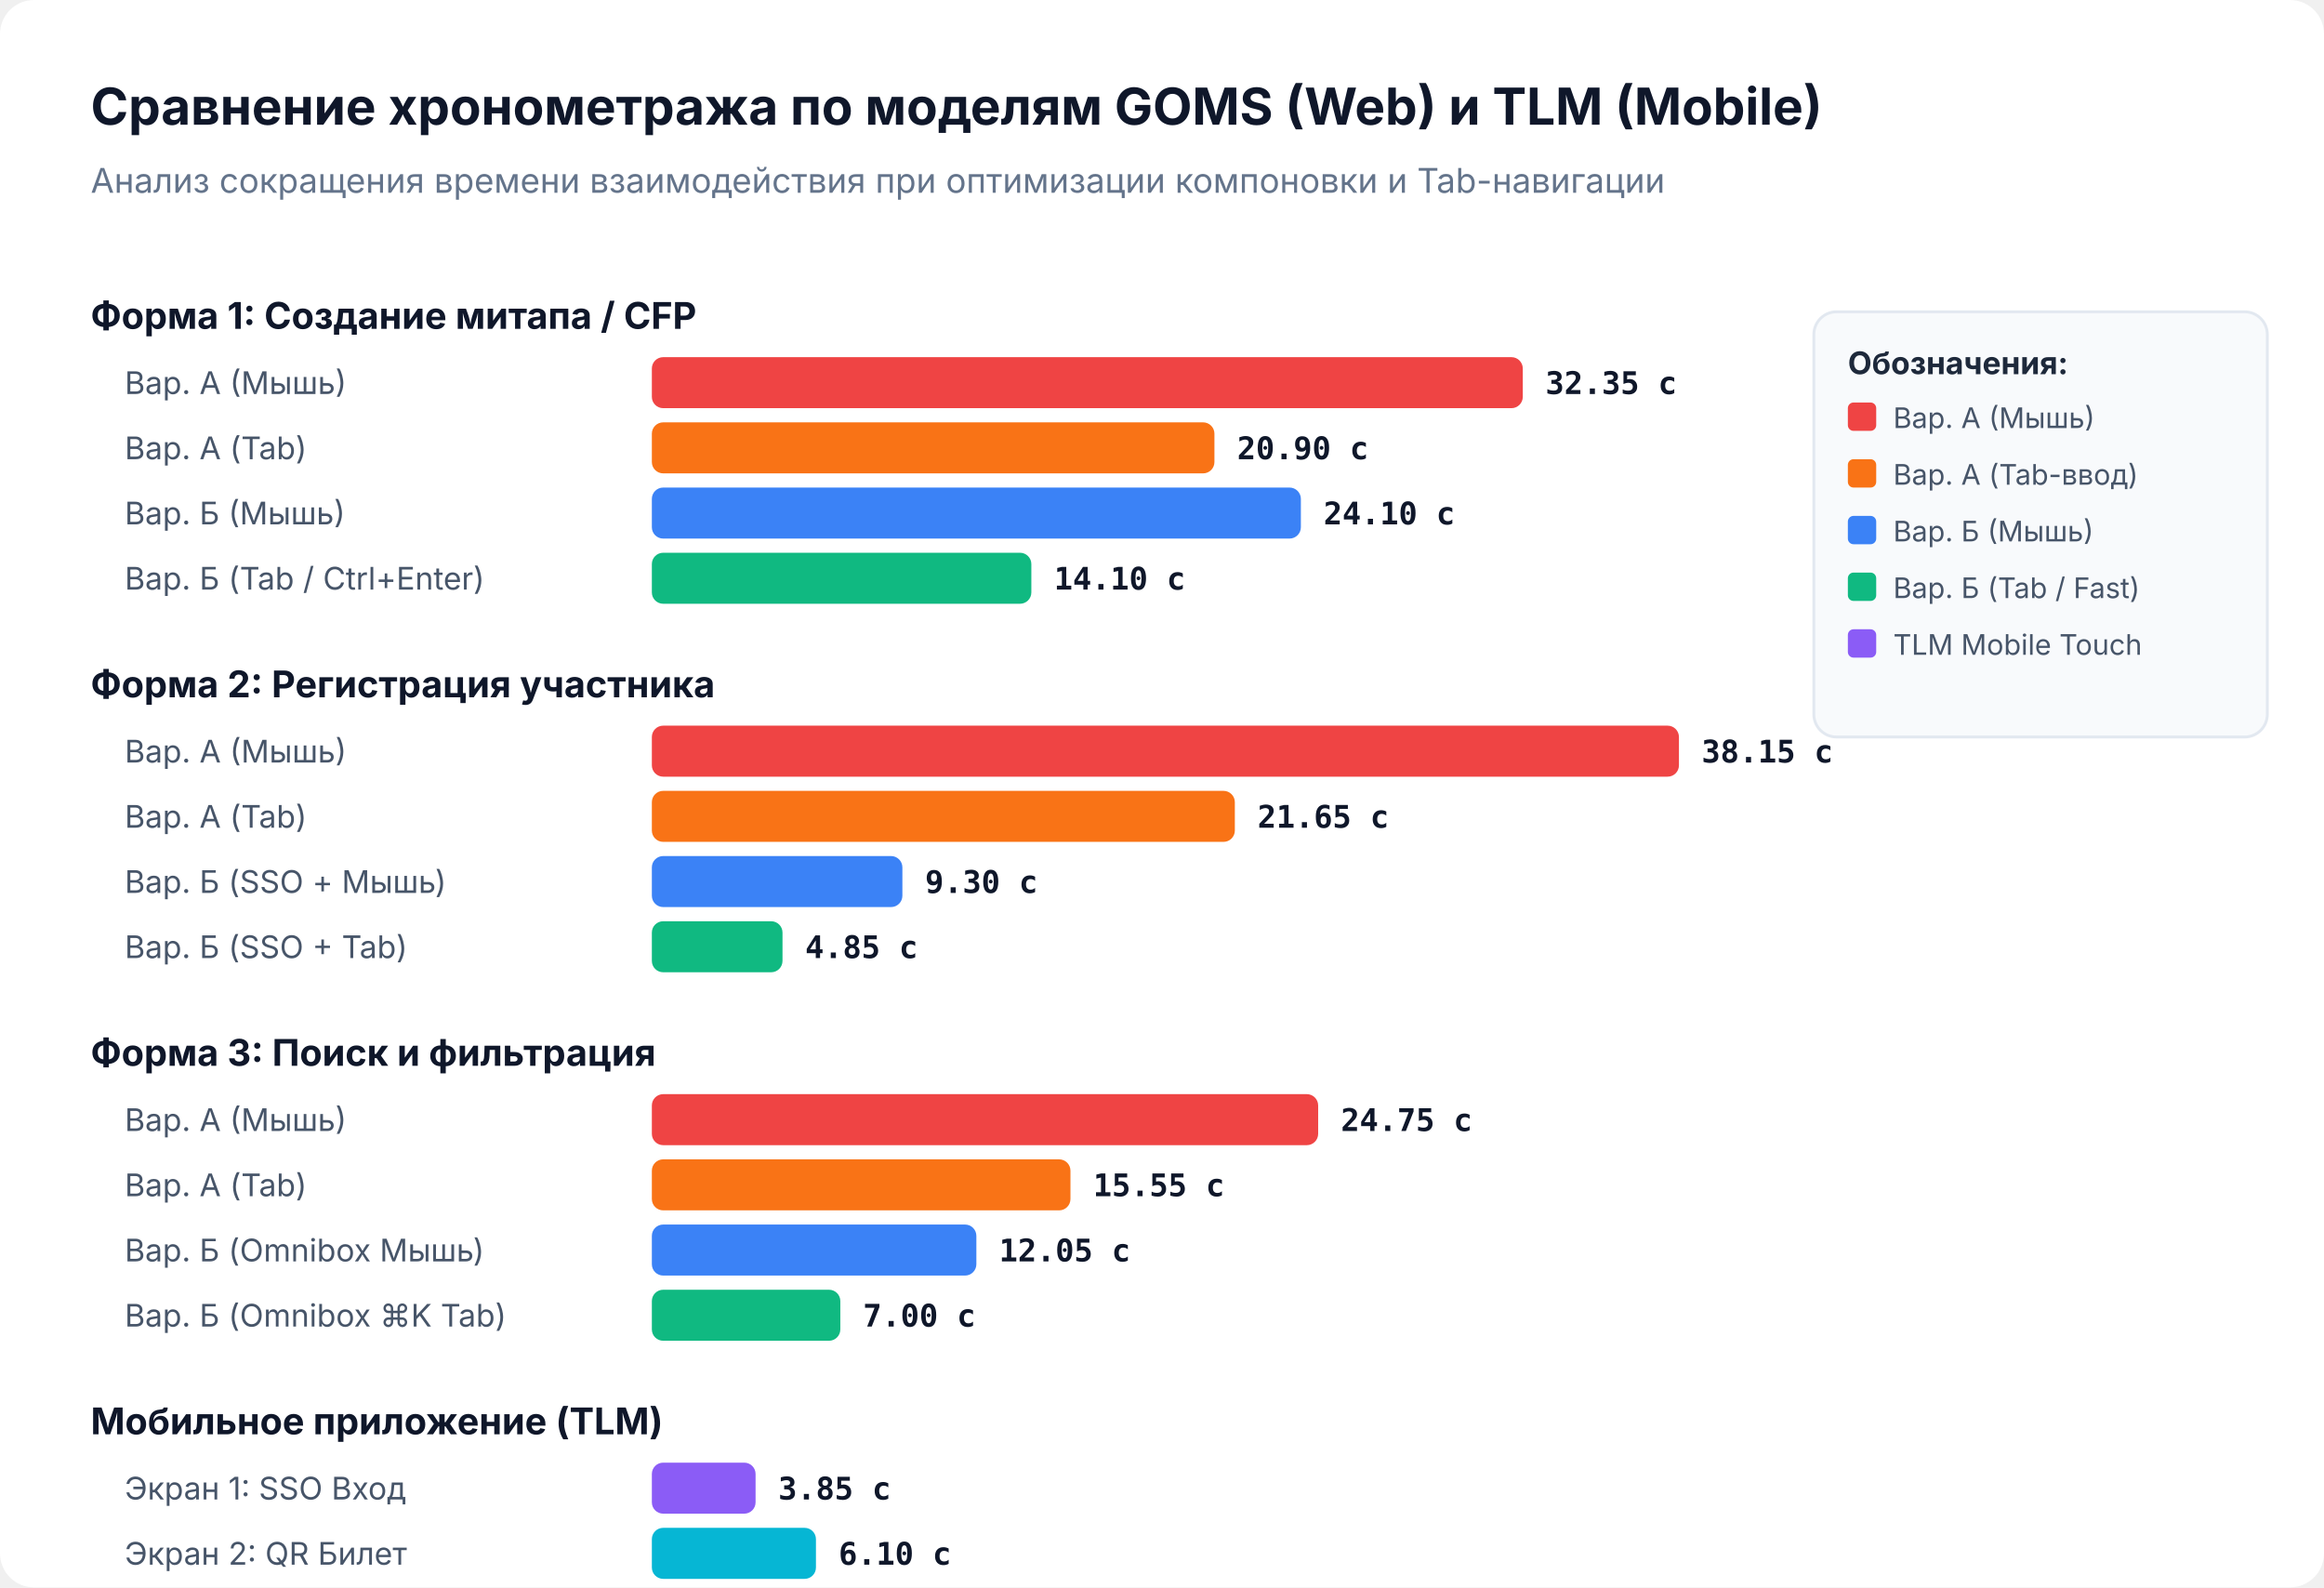
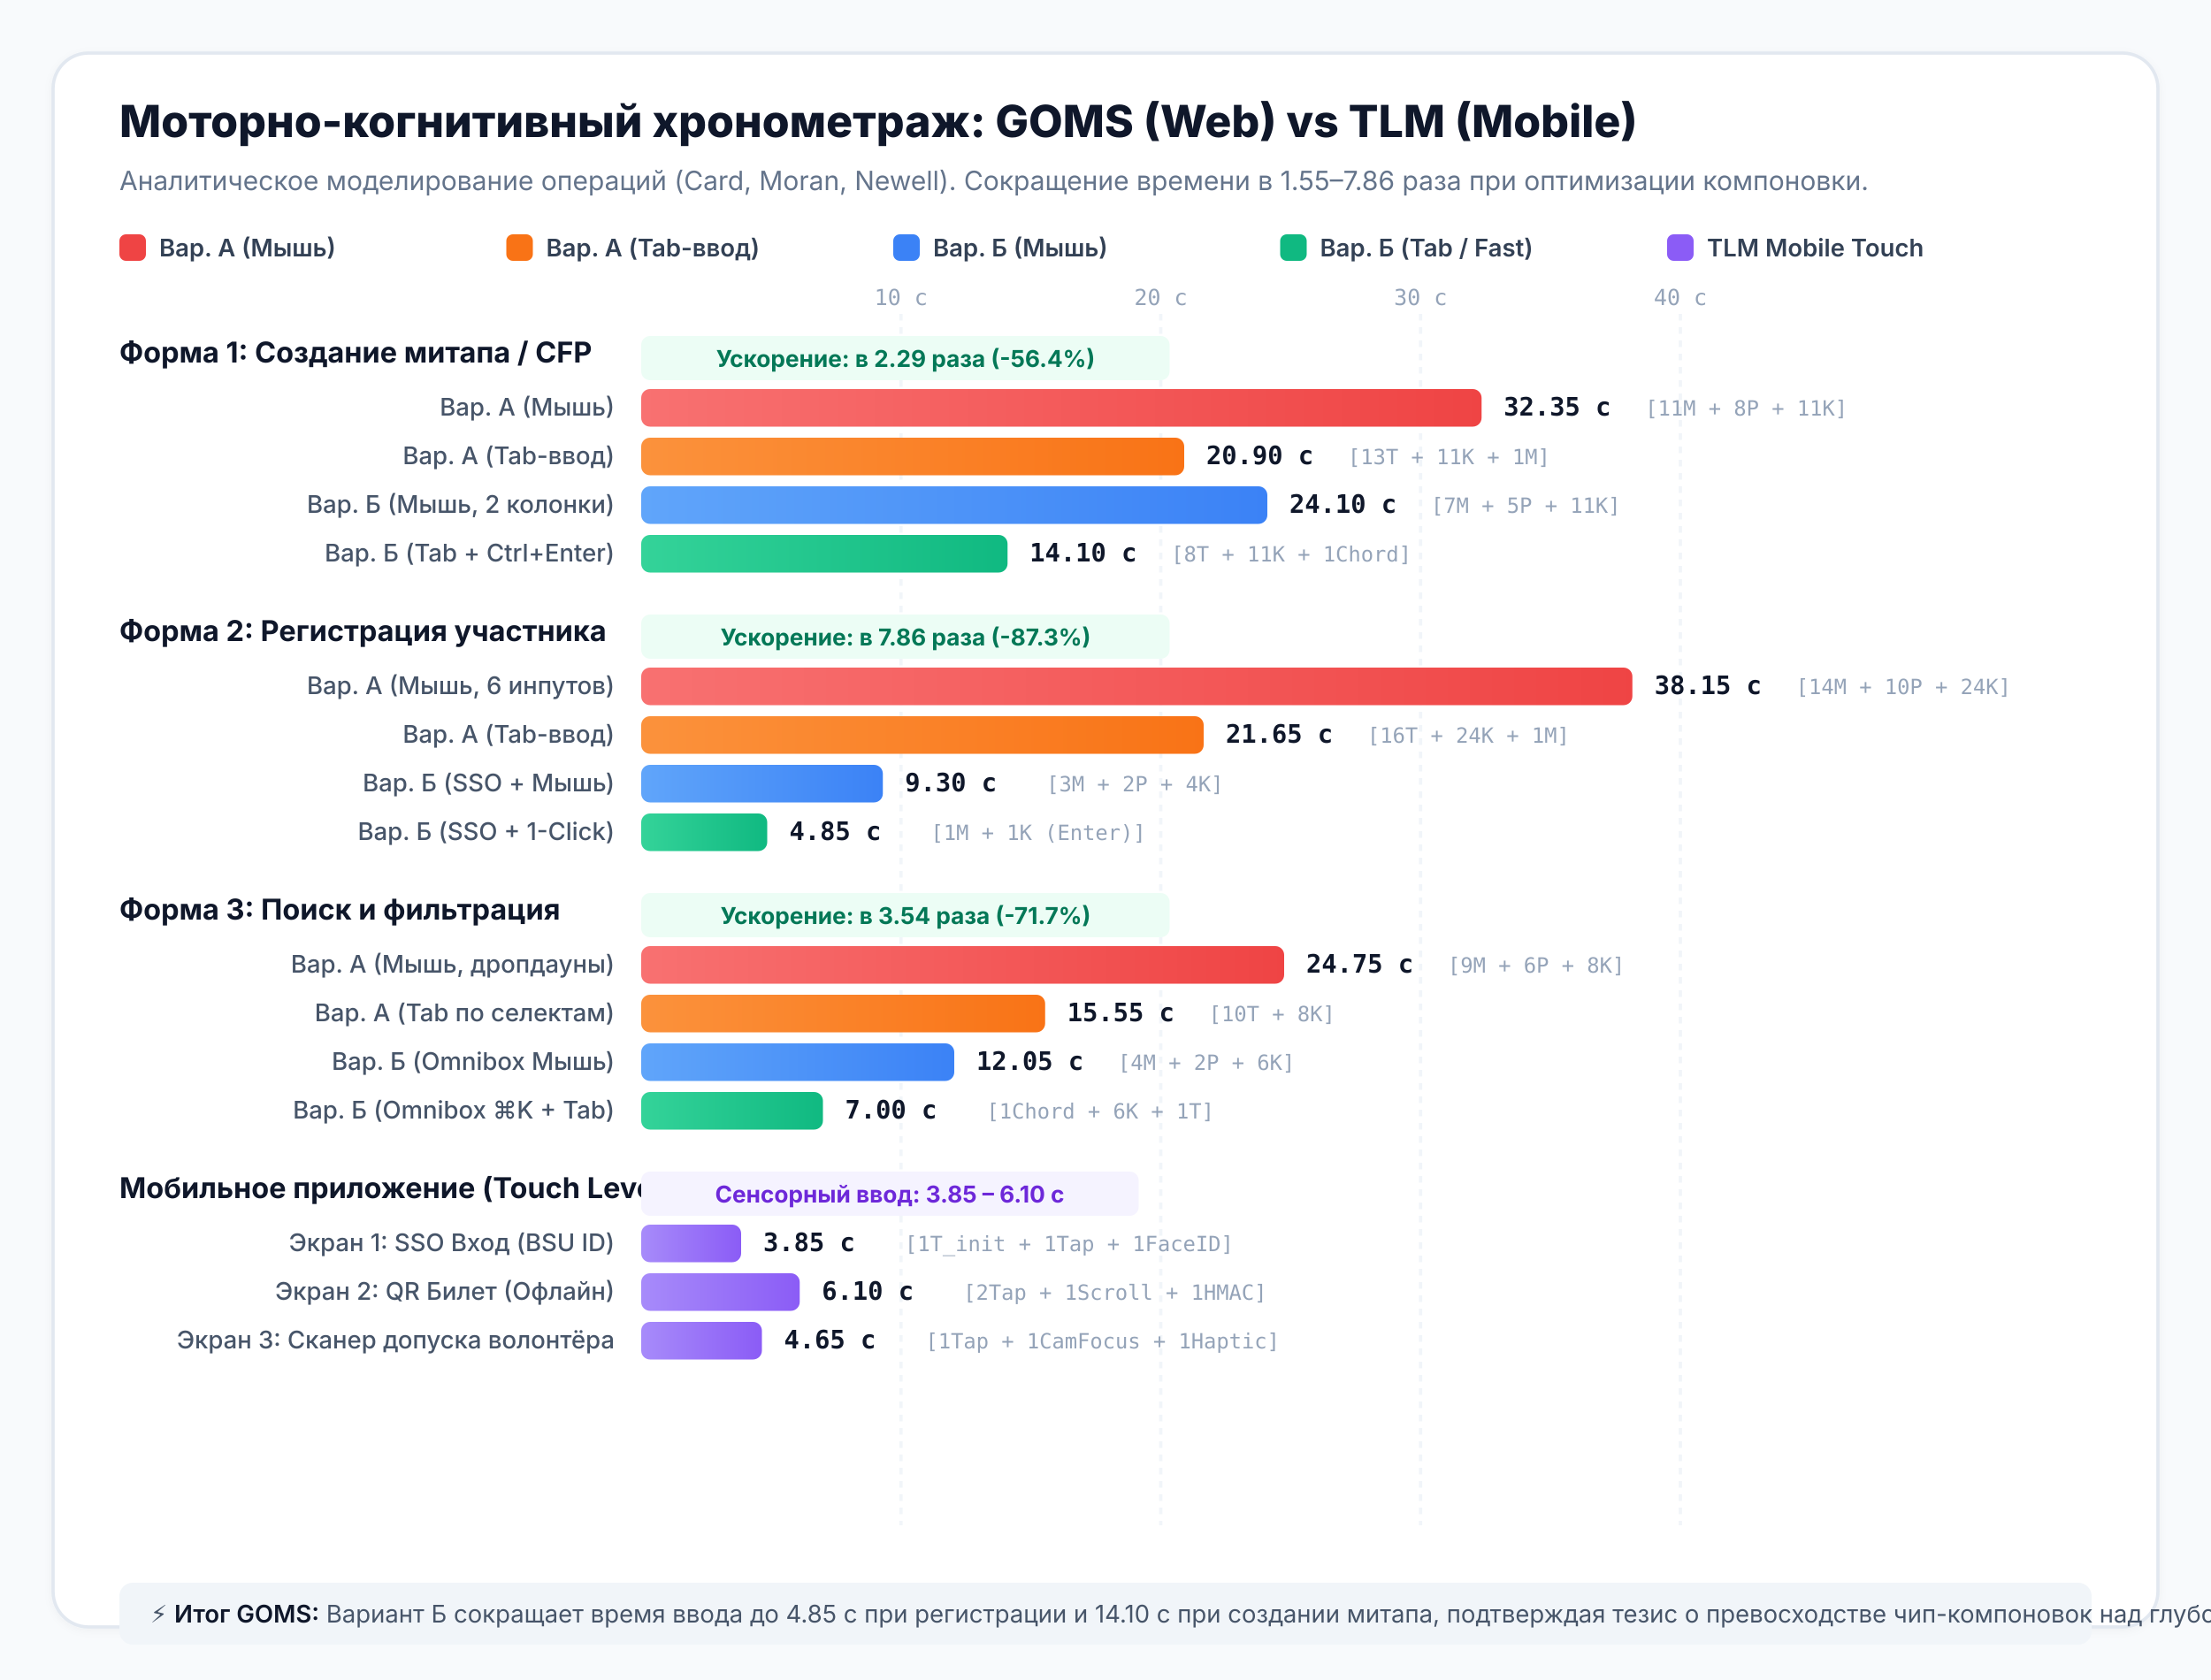
- <svg xmlns="http://www.w3.org/2000/svg" viewBox="0 0 820 560" width="100%" height="auto" class="cm-diagram">
-   <rect width="100%" height="100%" fill="var(--surface-primary, #ffffff)" rx="12" />
-   <text x="32" y="44" font-family="Inter, sans-serif" font-size="18" font-weight="700" fill="var(--text-primary, #0f172a)">Сравнение хронометража по моделям GOMS (Web) и TLM (Mobile)</text>
-   <text x="32" y="68" font-family="Inter, sans-serif" font-size="12" fill="var(--text-secondary, #64748b)">Анализ сокращения времени взаимодействия при оптимизации компоновки и Tab-навигации</text>
-   <text x="32" y="116" font-family="Inter, sans-serif" font-size="13" font-weight="700" fill="var(--text-primary, #0f172a)">Форма 1: Создание митапа / CFP</text>
-   <text x="44" y="139" font-family="Inter, sans-serif" font-size="11" fill="var(--text-secondary, #475569)">Вар. А (Мышь)</text>
-   <rect x="230" y="126" width="307.3" height="18" rx="4" fill="#ef4444" />
-   <text x="545.3" y="139" font-family="JetBrains Mono, monospace" font-size="11" font-weight="600" fill="var(--text-primary, #0f172a)">32.35 с</text>
-   <text x="44" y="162" font-family="Inter, sans-serif" font-size="11" fill="var(--text-secondary, #475569)">Вар. А (Tab)</text>
-   <rect x="230" y="149" width="198.5" height="18" rx="4" fill="#f97316" />
-   <text x="436.5" y="162" font-family="JetBrains Mono, monospace" font-size="11" font-weight="600" fill="var(--text-primary, #0f172a)">20.90 с</text>
-   <text x="44" y="185" font-family="Inter, sans-serif" font-size="11" fill="var(--text-secondary, #475569)">Вар. Б (Мышь)</text>
-   <rect x="230" y="172" width="229.0" height="18" rx="4" fill="#3b82f6" />
-   <text x="467.0" y="185" font-family="JetBrains Mono, monospace" font-size="11" font-weight="600" fill="var(--text-primary, #0f172a)">24.10 с</text>
-   <text x="44" y="208" font-family="Inter, sans-serif" font-size="11" fill="var(--text-secondary, #475569)">Вар. Б (Tab / Ctrl+Enter)</text>
-   <rect x="230" y="195" width="133.9" height="18" rx="4" fill="#10b981" />
-   <text x="371.9" y="208" font-family="JetBrains Mono, monospace" font-size="11" font-weight="600" fill="var(--text-primary, #0f172a)">14.10 с</text>
-   <text x="32" y="246" font-family="Inter, sans-serif" font-size="13" font-weight="700" fill="var(--text-primary, #0f172a)">Форма 2: Регистрация участника</text>
-   <text x="44" y="269" font-family="Inter, sans-serif" font-size="11" fill="var(--text-secondary, #475569)">Вар. А (Мышь)</text>
-   <rect x="230" y="256" width="362.4" height="18" rx="4" fill="#ef4444" />
-   <text x="600.4" y="269" font-family="JetBrains Mono, monospace" font-size="11" font-weight="600" fill="var(--text-primary, #0f172a)">38.15 с</text>
-   <text x="44" y="292" font-family="Inter, sans-serif" font-size="11" fill="var(--text-secondary, #475569)">Вар. А (Tab)</text>
-   <rect x="230" y="279" width="205.7" height="18" rx="4" fill="#f97316" />
-   <text x="443.7" y="292" font-family="JetBrains Mono, monospace" font-size="11" font-weight="600" fill="var(--text-primary, #0f172a)">21.65 с</text>
-   <text x="44" y="315" font-family="Inter, sans-serif" font-size="11" fill="var(--text-secondary, #475569)">Вар. Б (SSO + Мышь)</text>
-   <rect x="230" y="302" width="88.4" height="18" rx="4" fill="#3b82f6" />
-   <text x="326.4" y="315" font-family="JetBrains Mono, monospace" font-size="11" font-weight="600" fill="var(--text-primary, #0f172a)">9.30 с</text>
-   <text x="44" y="338" font-family="Inter, sans-serif" font-size="11" fill="var(--text-secondary, #475569)">Вар. Б (SSO + Tab)</text>
-   <rect x="230" y="325" width="46.1" height="18" rx="4" fill="#10b981" />
-   <text x="284.1" y="338" font-family="JetBrains Mono, monospace" font-size="11" font-weight="600" fill="var(--text-primary, #0f172a)">4.85 с</text>
-   <text x="32" y="376" font-family="Inter, sans-serif" font-size="13" font-weight="700" fill="var(--text-primary, #0f172a)">Форма 3: Поиск и фильтрация</text>
-   <text x="44" y="399" font-family="Inter, sans-serif" font-size="11" fill="var(--text-secondary, #475569)">Вар. А (Мышь)</text>
-   <rect x="230" y="386" width="235.1" height="18" rx="4" fill="#ef4444" />
-   <text x="473.1" y="399" font-family="JetBrains Mono, monospace" font-size="11" font-weight="600" fill="var(--text-primary, #0f172a)">24.75 с</text>
-   <text x="44" y="422" font-family="Inter, sans-serif" font-size="11" fill="var(--text-secondary, #475569)">Вар. А (Tab)</text>
-   <rect x="230" y="409" width="147.7" height="18" rx="4" fill="#f97316" />
-   <text x="385.7" y="422" font-family="JetBrains Mono, monospace" font-size="11" font-weight="600" fill="var(--text-primary, #0f172a)">15.55 с</text>
-   <text x="44" y="445" font-family="Inter, sans-serif" font-size="11" fill="var(--text-secondary, #475569)">Вар. Б (Omnibox Мышь)</text>
-   <rect x="230" y="432" width="114.5" height="18" rx="4" fill="#3b82f6" />
-   <text x="352.5" y="445" font-family="JetBrains Mono, monospace" font-size="11" font-weight="600" fill="var(--text-primary, #0f172a)">12.05 с</text>
-   <text x="44" y="468" font-family="Inter, sans-serif" font-size="11" fill="var(--text-secondary, #475569)">Вар. Б (Omnibox ⌘K Tab)</text>
-   <rect x="230" y="455" width="66.5" height="18" rx="4" fill="#10b981" />
-   <text x="304.5" y="468" font-family="JetBrains Mono, monospace" font-size="11" font-weight="600" fill="var(--text-primary, #0f172a)">7.00 с</text>
-   <text x="32" y="506" font-family="Inter, sans-serif" font-size="13" font-weight="700" fill="var(--text-primary, #0f172a)">Мобильное приложение (TLM)</text>
-   <text x="44" y="529" font-family="Inter, sans-serif" font-size="11" fill="var(--text-secondary, #475569)">Экран 1: SSO Вход</text>
-   <rect x="230" y="516" width="36.6" height="18" rx="4" fill="#8b5cf6" />
-   <text x="274.6" y="529" font-family="JetBrains Mono, monospace" font-size="11" font-weight="600" fill="var(--text-primary, #0f172a)">3.85 с</text>
-   <text x="44" y="552" font-family="Inter, sans-serif" font-size="11" fill="var(--text-secondary, #475569)">Экран 2: QR Билет</text>
-   <rect x="230" y="539" width="57.9" height="18" rx="4" fill="#06b6d4" />
-   <text x="295.9" y="552" font-family="JetBrains Mono, monospace" font-size="11" font-weight="600" fill="var(--text-primary, #0f172a)">6.10 с</text>
-   <text x="44" y="575" font-family="Inter, sans-serif" font-size="11" fill="var(--text-secondary, #475569)">Экран 3: Сканер допуска</text>
-   <rect x="230" y="562" width="44.2" height="18" rx="4" fill="#10b981" />
-   <text x="282.2" y="575" font-family="JetBrains Mono, monospace" font-size="11" font-weight="600" fill="var(--text-primary, #0f172a)">4.65 с</text>
-   <g transform="translate(640, 110)">
-     <rect x="0" y="0" width="160" height="150" rx="8" fill="var(--surface-secondary, #f8fafc)" stroke="var(--border-subtle, #e2e8f0)" />
-     <text x="12" y="22" font-family="Inter, sans-serif" font-size="11" font-weight="700" fill="var(--text-primary, #1e293b)">Обозначения:</text>
-     <rect x="12" y="32" width="10" height="10" rx="2" fill="#ef4444" />
-     <text x="28" y="41" font-family="Inter, sans-serif" font-size="10" fill="var(--text-secondary, #475569)">Вар. А (Мышь)</text>
-     <rect x="12" y="52" width="10" height="10" rx="2" fill="#f97316" />
-     <text x="28" y="61" font-family="Inter, sans-serif" font-size="10" fill="var(--text-secondary, #475569)">Вар. А (Tab-ввод)</text>
-     <rect x="12" y="72" width="10" height="10" rx="2" fill="#3b82f6" />
-     <text x="28" y="81" font-family="Inter, sans-serif" font-size="10" fill="var(--text-secondary, #475569)">Вар. Б (Мышь)</text>
-     <rect x="12" y="92" width="10" height="10" rx="2" fill="#10b981" />
-     <text x="28" y="101" font-family="Inter, sans-serif" font-size="10" fill="var(--text-secondary, #475569)">Вар. Б (Tab / Fast)</text>
-     <rect x="12" y="112" width="10" height="10" rx="2" fill="#8b5cf6" />
-     <text x="28" y="121" font-family="Inter, sans-serif" font-size="10" fill="var(--text-secondary, #475569)">TLM Mobile Touch</text>
+ <svg xmlns="http://www.w3.org/2000/svg" viewBox="0 0 1000 760" width="100%" height="auto" font-family="Inter, -apple-system, sans-serif">
+   <defs>
+     <filter id="shadow-card" x="-5%" y="-5%" width="110%" height="115%" filterUnits="userSpaceOnUse">
+       <feDropShadow dx="0" dy="4" stdDeviation="8" flood-color="#0f172a" flood-opacity="0.08" />
+       <feDropShadow dx="0" dy="1" stdDeviation="2" flood-color="#0f172a" flood-opacity="0.04" />
+     </filter>
+     <filter id="shadow-badge" x="-10%" y="-15%" width="120%" height="135%" filterUnits="userSpaceOnUse">
+       <feDropShadow dx="0" dy="2" stdDeviation="3" flood-color="#0f172a" flood-opacity="0.06" />
+     </filter>
+     <filter id="radar-glow" x="-20%" y="-20%" width="140%" height="140%" filterUnits="userSpaceOnUse">
+       <feGaussianBlur stdDeviation="4" result="blur" />
+       <feComposite in="SourceGraphic" in2="blur" operator="over" />
+     </filter>
+     <linearGradient id="actualGrad" x1="0%" y1="0%" x2="100%" y2="100%">
+       <stop offset="0%" stop-color="#3b82f6" stop-opacity="0.38" />
+       <stop offset="50%" stop-color="#2563eb" stop-opacity="0.28" />
+       <stop offset="100%" stop-color="#10b981" stop-opacity="0.20" />
+     </linearGradient>
+     <linearGradient id="bar-red" x1="0%" y1="0%" x2="100%" y2="0%">
+       <stop offset="0%" stop-color="#f87171" />
+       <stop offset="100%" stop-color="#ef4444" />
+     </linearGradient>
+     <linearGradient id="bar-orange" x1="0%" y1="0%" x2="100%" y2="0%">
+       <stop offset="0%" stop-color="#fb923c" />
+       <stop offset="100%" stop-color="#f97316" />
+     </linearGradient>
+     <linearGradient id="bar-blue" x1="0%" y1="0%" x2="100%" y2="0%">
+       <stop offset="0%" stop-color="#60a5fa" />
+       <stop offset="100%" stop-color="#3b82f6" />
+     </linearGradient>
+     <linearGradient id="bar-green" x1="0%" y1="0%" x2="100%" y2="0%">
+       <stop offset="0%" stop-color="#34d399" />
+       <stop offset="100%" stop-color="#10b981" />
+     </linearGradient>
+     <linearGradient id="bar-purple" x1="0%" y1="0%" x2="100%" y2="0%">
+       <stop offset="0%" stop-color="#a78bfa" />
+       <stop offset="100%" stop-color="#8b5cf6" />
+     </linearGradient>
+   </defs>
+   <rect width="100%" height="100%" fill="#f8fafc" />
+   <rect x="24" y="24" width="952" height="712" rx="16" fill="#ffffff" stroke="#e2e8f0" stroke-width="1.5" filter="url(#shadow-card)" />
+   <g transform="translate(54, 62)">
+     <text x="0" y="0" font-size="20" font-weight="800" fill="#0f172a">Моторно-когнитивный хронометраж: GOMS (Web) vs TLM (Mobile)</text>
+     <text x="0" y="24" font-size="12" fill="#64748b">Аналитическое моделирование операций (Card, Moran, Newell). Сокращение времени в 1.55–7.86 раза при оптимизации компоновки.</text>
+   </g>
+   <g transform="translate(54, 106)">
+     <g transform="translate(0, 0)">
+       <rect x="0" y="0" width="12" height="12" rx="3" fill="#ef4444" />
+       <text x="18" y="10" font-size="11" font-weight="600" fill="#334155">Вар. А (Мышь)</text>
+     </g>
+     <g transform="translate(175, 0)">
+       <rect x="0" y="0" width="12" height="12" rx="3" fill="#f97316" />
+       <text x="18" y="10" font-size="11" font-weight="600" fill="#334155">Вар. А (Tab-ввод)</text>
+     </g>
+     <g transform="translate(350, 0)">
+       <rect x="0" y="0" width="12" height="12" rx="3" fill="#3b82f6" />
+       <text x="18" y="10" font-size="11" font-weight="600" fill="#334155">Вар. Б (Мышь)</text>
+     </g>
+     <g transform="translate(525, 0)">
+       <rect x="0" y="0" width="12" height="12" rx="3" fill="#10b981" />
+       <text x="18" y="10" font-size="11" font-weight="600" fill="#334155">Вар. Б (Tab / Fast)</text>
+     </g>
+     <g transform="translate(700, 0)">
+       <rect x="0" y="0" width="12" height="12" rx="3" fill="#8b5cf6" />
+       <text x="18" y="10" font-size="11" font-weight="600" fill="#334155">TLM Mobile Touch</text>
+     </g>
+   </g>
+   <line x1="407.5" y1="142" x2="407.5" y2="690" stroke="#f1f5f9" stroke-width="1.5" stroke-dasharray="3 3" />
+   <text x="407.5" y="138" font-family="JetBrains Mono, monospace" font-size="10" fill="#94a3b8" text-anchor="middle">10 с</text>
+   <line x1="525.0" y1="142" x2="525.0" y2="690" stroke="#f1f5f9" stroke-width="1.5" stroke-dasharray="3 3" />
+   <text x="525.0" y="138" font-family="JetBrains Mono, monospace" font-size="10" fill="#94a3b8" text-anchor="middle">20 с</text>
+   <line x1="642.5" y1="142" x2="642.5" y2="690" stroke="#f1f5f9" stroke-width="1.5" stroke-dasharray="3 3" />
+   <text x="642.5" y="138" font-family="JetBrains Mono, monospace" font-size="10" fill="#94a3b8" text-anchor="middle">30 с</text>
+   <line x1="760.0" y1="142" x2="760.0" y2="690" stroke="#f1f5f9" stroke-width="1.5" stroke-dasharray="3 3" />
+   <text x="760.0" y="138" font-family="JetBrains Mono, monospace" font-size="10" fill="#94a3b8" text-anchor="middle">40 с</text>
+   <g transform="translate(54, 164)">
+     <text x="0" y="0" font-size="13" font-weight="700" fill="#0f172a">Форма 1: Создание митапа / CFP</text>
+     <rect x="236" y="-12" width="239" height="20" rx="4" fill="#ecfdf5" />
+     <text x="355.6" y="2" font-size="10.5" font-weight="700" fill="#047857" text-anchor="middle">Ускорение: в 2.29 раза (-56.4%)</text>
+   </g>
+   <text x="278" y="188" font-size="11" font-weight="500" fill="#475569" text-anchor="end">Вар. А (Мышь)</text>
+   <rect x="290" y="176" width="380.1" height="17" rx="4" fill="url(#bar-red)" />
+   <text x="680.1" y="188" font-family="JetBrains Mono, monospace" font-size="11.5" font-weight="700" fill="#0f172a">32.35 с</text>
+   <text x="744.1" y="188" font-family="JetBrains Mono, monospace" font-size="9.5" fill="#94a3b8">[11M + 8P + 11K]</text>
+   <text x="278" y="210" font-size="11" font-weight="500" fill="#475569" text-anchor="end">Вар. А (Tab-ввод)</text>
+   <rect x="290" y="198" width="245.6" height="17" rx="4" fill="url(#bar-orange)" />
+   <text x="545.6" y="210" font-family="JetBrains Mono, monospace" font-size="11.5" font-weight="700" fill="#0f172a">20.90 с</text>
+   <text x="609.6" y="210" font-family="JetBrains Mono, monospace" font-size="9.5" fill="#94a3b8">[13T + 11K + 1M]</text>
+   <text x="278" y="232" font-size="11" font-weight="500" fill="#475569" text-anchor="end">Вар. Б (Мышь, 2 колонки)</text>
+   <rect x="290" y="220" width="283.2" height="17" rx="4" fill="url(#bar-blue)" />
+   <text x="583.2" y="232" font-family="JetBrains Mono, monospace" font-size="11.5" font-weight="700" fill="#0f172a">24.10 с</text>
+   <text x="647.2" y="232" font-family="JetBrains Mono, monospace" font-size="9.5" fill="#94a3b8">[7M + 5P + 11K]</text>
+   <text x="278" y="254" font-size="11" font-weight="500" fill="#475569" text-anchor="end">Вар. Б (Tab + Ctrl+Enter)</text>
+   <rect x="290" y="242" width="165.7" height="17" rx="4" fill="url(#bar-green)" />
+   <text x="465.7" y="254" font-family="JetBrains Mono, monospace" font-size="11.5" font-weight="700" fill="#0f172a">14.10 с</text>
+   <text x="529.7" y="254" font-family="JetBrains Mono, monospace" font-size="9.5" fill="#94a3b8">[8T + 11K + 1Chord]</text>
+   <g transform="translate(54, 290)">
+     <text x="0" y="0" font-size="13" font-weight="700" fill="#0f172a">Форма 2: Регистрация участника</text>
+     <rect x="236" y="-12" width="239" height="20" rx="4" fill="#ecfdf5" />
+     <text x="355.6" y="2" font-size="10.5" font-weight="700" fill="#047857" text-anchor="middle">Ускорение: в 7.86 раза (-87.3%)</text>
+   </g>
+   <text x="278" y="314" font-size="11" font-weight="500" fill="#475569" text-anchor="end">Вар. А (Мышь, 6 инпутов)</text>
+   <rect x="290" y="302" width="448.3" height="17" rx="4" fill="url(#bar-red)" />
+   <text x="748.3" y="314" font-family="JetBrains Mono, monospace" font-size="11.5" font-weight="700" fill="#0f172a">38.15 с</text>
+   <text x="812.3" y="314" font-family="JetBrains Mono, monospace" font-size="9.5" fill="#94a3b8">[14M + 10P + 24K]</text>
+   <text x="278" y="336" font-size="11" font-weight="500" fill="#475569" text-anchor="end">Вар. А (Tab-ввод)</text>
+   <rect x="290" y="324" width="254.4" height="17" rx="4" fill="url(#bar-orange)" />
+   <text x="554.4" y="336" font-family="JetBrains Mono, monospace" font-size="11.5" font-weight="700" fill="#0f172a">21.65 с</text>
+   <text x="618.4" y="336" font-family="JetBrains Mono, monospace" font-size="9.5" fill="#94a3b8">[16T + 24K + 1M]</text>
+   <text x="278" y="358" font-size="11" font-weight="500" fill="#475569" text-anchor="end">Вар. Б (SSO + Мышь)</text>
+   <rect x="290" y="346" width="109.3" height="17" rx="4" fill="url(#bar-blue)" />
+   <text x="409.3" y="358" font-family="JetBrains Mono, monospace" font-size="11.5" font-weight="700" fill="#0f172a">9.30 с</text>
+   <text x="473.3" y="358" font-family="JetBrains Mono, monospace" font-size="9.5" fill="#94a3b8">[3M + 2P + 4K]</text>
+   <text x="278" y="380" font-size="11" font-weight="500" fill="#475569" text-anchor="end">Вар. Б (SSO + 1-Click)</text>
+   <rect x="290" y="368" width="57.0" height="17" rx="4" fill="url(#bar-green)" />
+   <text x="357.0" y="380" font-family="JetBrains Mono, monospace" font-size="11.5" font-weight="700" fill="#0f172a">4.85 с</text>
+   <text x="421.0" y="380" font-family="JetBrains Mono, monospace" font-size="9.5" fill="#94a3b8">[1M + 1K (Enter)]</text>
+   <g transform="translate(54, 416)">
+     <text x="0" y="0" font-size="13" font-weight="700" fill="#0f172a">Форма 3: Поиск и фильтрация</text>
+     <rect x="236" y="-12" width="239" height="20" rx="4" fill="#ecfdf5" />
+     <text x="355.6" y="2" font-size="10.5" font-weight="700" fill="#047857" text-anchor="middle">Ускорение: в 3.54 раза (-71.7%)</text>
+   </g>
+   <text x="278" y="440" font-size="11" font-weight="500" fill="#475569" text-anchor="end">Вар. А (Мышь, дропдауны)</text>
+   <rect x="290" y="428" width="290.8" height="17" rx="4" fill="url(#bar-red)" />
+   <text x="590.8" y="440" font-family="JetBrains Mono, monospace" font-size="11.5" font-weight="700" fill="#0f172a">24.75 с</text>
+   <text x="654.8" y="440" font-family="JetBrains Mono, monospace" font-size="9.5" fill="#94a3b8">[9M + 6P + 8K]</text>
+   <text x="278" y="462" font-size="11" font-weight="500" fill="#475569" text-anchor="end">Вар. А (Tab по селектам)</text>
+   <rect x="290" y="450" width="182.7" height="17" rx="4" fill="url(#bar-orange)" />
+   <text x="482.7" y="462" font-family="JetBrains Mono, monospace" font-size="11.5" font-weight="700" fill="#0f172a">15.55 с</text>
+   <text x="546.7" y="462" font-family="JetBrains Mono, monospace" font-size="9.5" fill="#94a3b8">[10T + 8K]</text>
+   <text x="278" y="484" font-size="11" font-weight="500" fill="#475569" text-anchor="end">Вар. Б (Omnibox Мышь)</text>
+   <rect x="290" y="472" width="141.6" height="17" rx="4" fill="url(#bar-blue)" />
+   <text x="441.6" y="484" font-family="JetBrains Mono, monospace" font-size="11.5" font-weight="700" fill="#0f172a">12.05 с</text>
+   <text x="505.6" y="484" font-family="JetBrains Mono, monospace" font-size="9.5" fill="#94a3b8">[4M + 2P + 6K]</text>
+   <text x="278" y="506" font-size="11" font-weight="500" fill="#475569" text-anchor="end">Вар. Б (Omnibox ⌘K + Tab)</text>
+   <rect x="290" y="494" width="82.2" height="17" rx="4" fill="url(#bar-green)" />
+   <text x="382.2" y="506" font-family="JetBrains Mono, monospace" font-size="11.5" font-weight="700" fill="#0f172a">7.00 с</text>
+   <text x="446.2" y="506" font-family="JetBrains Mono, monospace" font-size="9.5" fill="#94a3b8">[1Chord + 6K + 1T]</text>
+   <g transform="translate(54, 542)">
+     <text x="0" y="0" font-size="13" font-weight="700" fill="#0f172a">Мобильное приложение (Touch Level Model, TLM)</text>
+     <rect x="236" y="-12" width="225" height="20" rx="4" fill="#f5f3ff" />
+     <text x="348.4" y="2" font-size="10.5" font-weight="700" fill="#6d28d9" text-anchor="middle">Сенсорный ввод: 3.85 – 6.10 с</text>
+   </g>
+   <text x="278" y="566" font-size="11" font-weight="500" fill="#475569" text-anchor="end">Экран 1: SSO Вход (BSU ID)</text>
+   <rect x="290" y="554" width="45.2" height="17" rx="4" fill="url(#bar-purple)" />
+   <text x="345.2" y="566" font-family="JetBrains Mono, monospace" font-size="11.5" font-weight="700" fill="#0f172a">3.85 с</text>
+   <text x="409.2" y="566" font-family="JetBrains Mono, monospace" font-size="9.5" fill="#94a3b8">[1T_init + 1Tap + 1FaceID]</text>
+   <text x="278" y="588" font-size="11" font-weight="500" fill="#475569" text-anchor="end">Экран 2: QR Билет (Офлайн)</text>
+   <rect x="290" y="576" width="71.7" height="17" rx="4" fill="url(#bar-purple)" />
+   <text x="371.7" y="588" font-family="JetBrains Mono, monospace" font-size="11.5" font-weight="700" fill="#0f172a">6.10 с</text>
+   <text x="435.7" y="588" font-family="JetBrains Mono, monospace" font-size="9.5" fill="#94a3b8">[2Tap + 1Scroll + 1HMAC]</text>
+   <text x="278" y="610" font-size="11" font-weight="500" fill="#475569" text-anchor="end">Экран 3: Сканер допуска волонтёра</text>
+   <rect x="290" y="598" width="54.6" height="17" rx="4" fill="url(#bar-purple)" />
+   <text x="354.6" y="610" font-family="JetBrains Mono, monospace" font-size="11.5" font-weight="700" fill="#0f172a">4.65 с</text>
+   <text x="418.6" y="610" font-family="JetBrains Mono, monospace" font-size="9.5" fill="#94a3b8">[1Tap + 1CamFocus + 1Haptic]</text>
+   <g transform="translate(54, 716)">
+     <rect x="0" y="0" width="892" height="28" rx="6" fill="#f1f5f9" />
+     <text x="14" y="18" font-size="11" fill="#475569">⚡ <tspan font-weight="600" fill="#0f172a">Итог GOMS:</tspan> Вариант Б сокращает время ввода до 4.85 с при регистрации и 14.10 с при создании митапа, подтверждая тезис о превосходстве чип-компоновок над глубокими селектами.</text>
  </g>
</svg>
